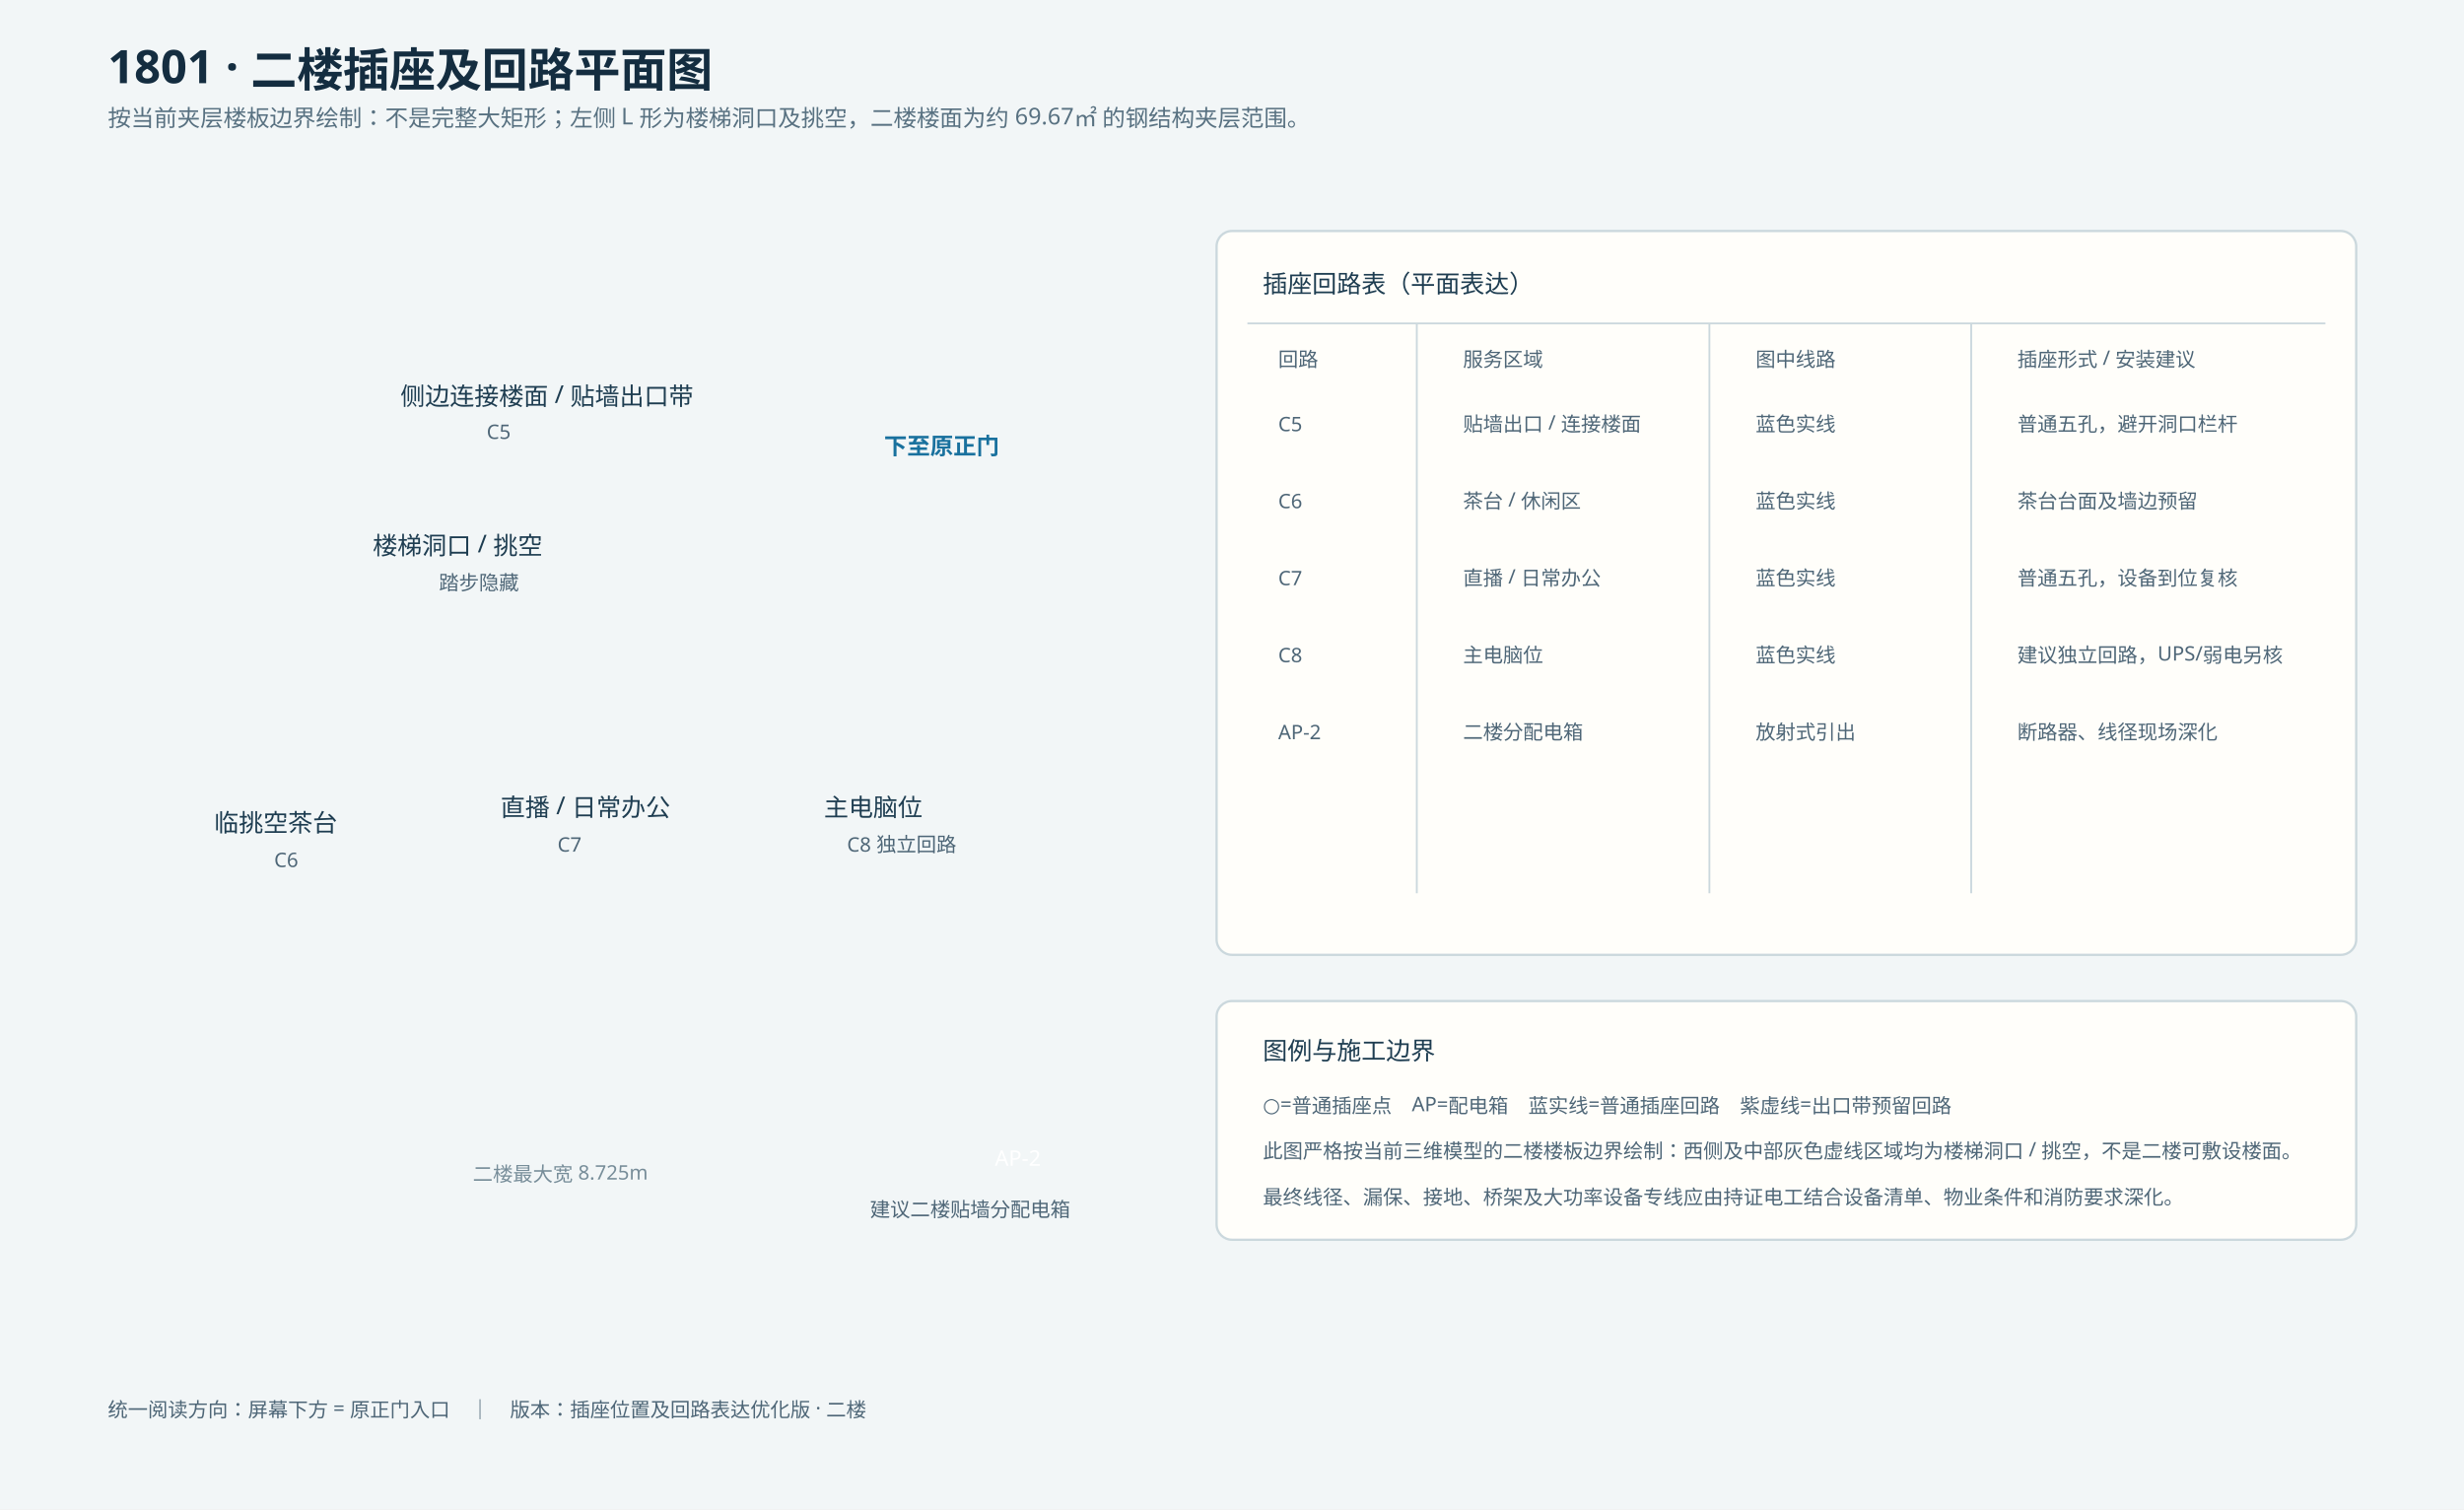
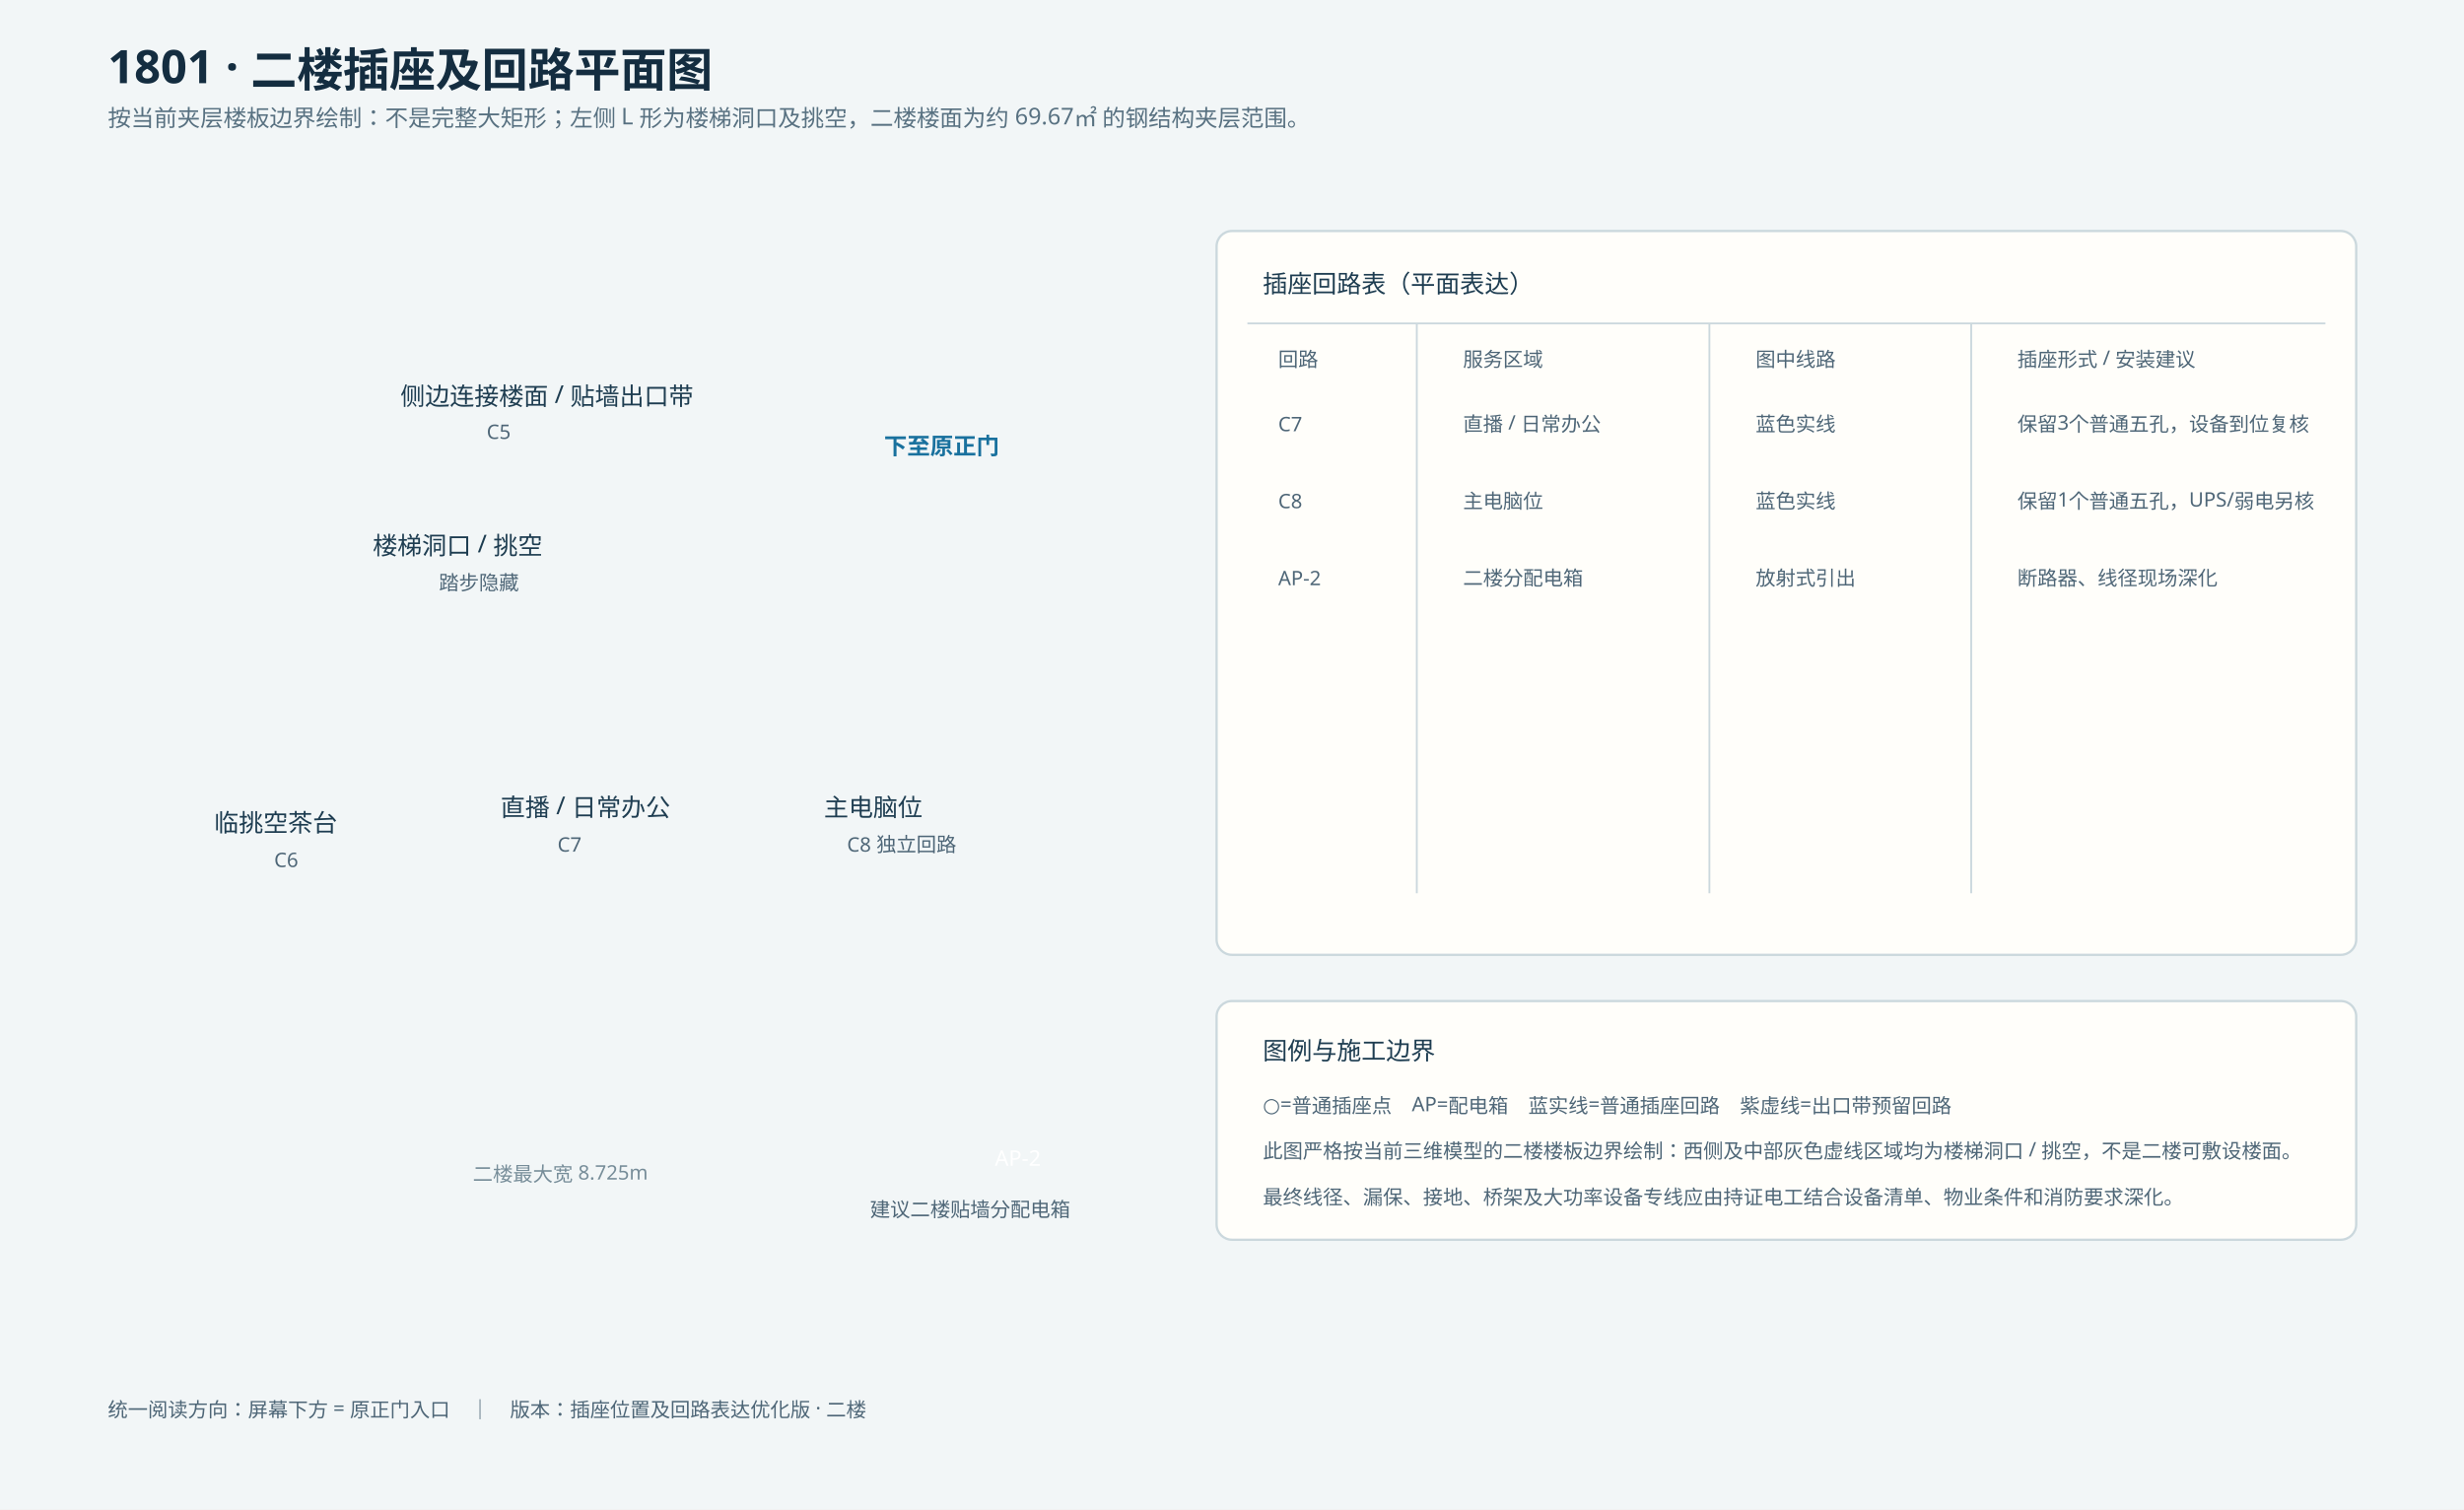
<svg xmlns="http://www.w3.org/2000/svg" width="1600" height="980" viewBox="0 0 1600 980">
  <style>
 .t{font:600 30px 'Microsoft YaHei',sans-serif;fill:#142d40}.st{font:15px 'Microsoft YaHei',sans-serif;fill:#587181}.tx{font:16px 'Microsoft YaHei',sans-serif;fill:#1e3d51}.sm{font:13px 'Microsoft YaHei',sans-serif;fill:#4e6677}.wall{fill:#fbfaf6;stroke:#26363e;stroke-width:7;stroke-linejoin:round}.part{fill:#f2f6f5;stroke:#80939d;stroke-width:1.5}.void{fill:#e5ecef;stroke:#6c7f8a;stroke-width:2;stroke-dasharray:9 7}.wire{fill:none;stroke:#116eaa;stroke-width:3.5;stroke-linecap:round;stroke-linejoin:round}.wire2{fill:none;stroke:#734f9e;stroke-width:3.5;stroke-linecap:round;stroke-linejoin:round;stroke-dasharray:9 7}.out{fill:#fff;stroke:#c9312b;stroke-width:2.5}.db{fill:#224b67;stroke:#fff;stroke-width:2}.dim{stroke:#9fb0b8;stroke-width:1.3;fill:none}.dimt{font:13px 'Microsoft YaHei',sans-serif;fill:#778d99}.box{fill:#fffefa;stroke:#cbd8dd;stroke-width:1.5}.drawing{transform:rotate(180deg);transform-origin:390px 464px}.drawing text{transform:rotate(180deg);transform-box:fill-box;transform-origin:center}.entry{font:600 15px 'Microsoft YaHei',sans-serif;fill:#19719e}
</style>
  <rect width="1600" height="980" fill="#f2f6f7" />
  <text class="t" x="70" y="54">1801 · 二楼插座及回路平面图</text>
  <text class="st" x="70" y="82">按当前夹层楼板边界绘制：不是完整大矩形；左侧 L 形为楼梯洞口及挑空，二楼楼面为约 69.67㎡ 的钢结构夹层范围。</text>
  <g class="drawing">
    <path class="wall" d="M625 207L625 212L660 212L660 207L695 207L695 720L85 720L85 311L563 311L563 212L85 212L85 207L625 207Z" />
    <rect class="part" x="100" y="225" width="454" height="77" />
    <text class="tx" x="260" y="263">侧边连接楼面 / 贴墙出口带</text>
    <text class="sm" x="316" y="285">C5</text>
    <rect class="void" x="100" y="315" width="463" height="96" />
    <text class="tx" x="242" y="360">楼梯洞口 / 挑空</text>
    <text class="sm" x="285" y="383">踏步隐藏</text>
    <rect class="part" x="100" y="425" width="170" height="280" />
    <text class="tx" x="139" y="540">临挑空茶台</text>
    <text class="sm" x="178" y="563">C6</text>
    <rect class="part" x="285" y="425" width="194" height="280" />
    <text class="tx" x="325" y="530">直播 / 日常办公</text>
    <text class="sm" x="362" y="553">C7</text>
    <rect class="part" x="494" y="425" width="186" height="280" />
    <text class="tx" x="535" y="530">主电脑位</text>
    <text class="sm" x="550" y="553">C8 独立回路</text>
    <path class="dim" d="M85 748H695M85 740V758M695 740V758" />
    <text class="dimt" x="307" y="767">二楼最大宽 8.725m</text>
    <path class="dim" d="M715 720V207M707 720H723M707 207H723" />
    <text class="dimt" transform="translate(735 530) rotate(-90)">二楼最大进深 9.400m</text>
    <rect class="db" x="635" y="735" width="55" height="32" rx="3" />
    <text x="646" y="757" fill="#fff" font-family="Microsoft YaHei" font-size="14">AP-2</text>
    <text class="sm" x="565" y="790">建议二楼贴墙分配电箱</text>
-     <path class="wire" d="M663 735V680H585V498M663 680H386V500M663 680H190V500M663 680V258" />
-     <path class="wire2" d="M663 680H645V260" />
+     <path class="wire" d="M663 735V680H585V498M663 680H386V500" />
    <g class="out">
-       <g transform="translate(140 228)">
-         <circle r="9" />
-         <path d="M-4-3V4M4-3V4" />
-       </g>
-       <g transform="translate(250 228)">
-         <circle r="9" />
-         <path d="M-4-3V4M4-3V4" />
-       </g>
-       <g transform="translate(360 228)">
-         <circle r="9" />
-         <path d="M-4-3V4M4-3V4" />
-       </g>
-       <g transform="translate(470 228)">
-         <circle r="9" />
-         <path d="M-4-3V4M4-3V4" />
-       </g>
-       <g transform="translate(585 228)">
-         <circle r="9" />
-         <path d="M-4-3V4M4-3V4" />
-       </g>
-       <g transform="translate(675 280)">
-         <circle r="9" />
-         <path d="M-4-3V4M4-3V4" />
-       </g>
-     </g>
-     <g class="out">
-       <g transform="translate(120 450)">
-         <circle r="9" />
-         <path d="M-4-3V4M4-3V4" />
-       </g>
-       <g transform="translate(120 550)">
-         <circle r="9" />
-         <path d="M-4-3V4M4-3V4" />
-       </g>
-       <g transform="translate(120 665)">
-         <circle r="9" />
-         <path d="M-4-3V4M4-3V4" />
-       </g>
      <g transform="translate(250 690)">
-         <circle r="9" />
-         <path d="M-4-3V4M4-3V4" />
-       </g>
-       <g transform="translate(300 450)">
-         <circle r="9" />
-         <path d="M-4-3V4M4-3V4" />
-       </g>
-       <g transform="translate(385 450)">
-         <circle r="9" />
-         <path d="M-4-3V4M4-3V4" />
-       </g>
-       <g transform="translate(460 550)">
        <circle r="9" />
        <path d="M-4-3V4M4-3V4" />
      </g>
      <g transform="translate(385 690)">
        <circle r="9" />
        <path d="M-4-3V4M4-3V4" />
      </g>
-       <g transform="translate(515 450)">
-         <circle r="9" />
-         <path d="M-4-3V4M4-3V4" />
-       </g>
-       <g transform="translate(595 450)">
+       <g transform="translate(595 690)">
        <circle r="9" />
        <path d="M-4-3V4M4-3V4" />
      </g>
      <g transform="translate(665 550)">
-         <circle r="9" />
-         <path d="M-4-3V4M4-3V4" />
-       </g>
-       <g transform="translate(595 690)">
        <circle r="9" />
        <path d="M-4-3V4M4-3V4" />
      </g>
    </g>
    <path d="M563 304V280M553 293L563 280L573 293" fill="none" stroke="#19719e" stroke-width="2.5" />
    <text class="entry" x="574" y="295">下至原正门</text>
  </g>
  <rect class="box" x="790" y="150" width="740" height="470" rx="10" />
  <text class="tx" x="820" y="190">插座回路表（平面表达）</text>
  <path d="M810 210H1510M920 210V580M1110 210V580M1280 210V580" stroke="#cbd8dd" stroke-width="1.2" />
  <text class="sm" x="830" y="238">回路</text>
  <text class="sm" x="950" y="238">服务区域</text>
  <text class="sm" x="1140" y="238">图中线路</text>
  <text class="sm" x="1310" y="238">插座形式 / 安装建议</text>
  <g class="sm">
-     <text x="830" y="280">C5</text>
-     <text x="950" y="280">贴墙出口 / 连接楼面</text>
+     <text x="830" y="280">C7</text>
+     <text x="950" y="280">直播 / 日常办公</text>
    <text x="1140" y="280">蓝色实线</text>
-     <text x="1310" y="280">普通五孔，避开洞口栏杆</text>
-     <text x="830" y="330">C6</text>
-     <text x="950" y="330">茶台 / 休闲区</text>
+     <text x="1310" y="280">保留3个普通五孔，设备到位复核</text>
+     <text x="830" y="330">C8</text>
+     <text x="950" y="330">主电脑位</text>
    <text x="1140" y="330">蓝色实线</text>
-     <text x="1310" y="330">茶台台面及墙边预留</text>
-     <text x="830" y="380">C7</text>
-     <text x="950" y="380">直播 / 日常办公</text>
-     <text x="1140" y="380">蓝色实线</text>
-     <text x="1310" y="380">普通五孔，设备到位复核</text>
-     <text x="830" y="430">C8</text>
-     <text x="950" y="430">主电脑位</text>
-     <text x="1140" y="430">蓝色实线</text>
-     <text x="1310" y="430">建议独立回路，UPS/弱电另核</text>
-     <text x="830" y="480">AP-2</text>
-     <text x="950" y="480">二楼分配电箱</text>
-     <text x="1140" y="480">放射式引出</text>
-     <text x="1310" y="480">断路器、线径现场深化</text>
+     <text x="1310" y="330">保留1个普通五孔，UPS/弱电另核</text>
+     <text x="830" y="380">AP-2</text>
+     <text x="950" y="380">二楼分配电箱</text>
+     <text x="1140" y="380">放射式引出</text>
+     <text x="1310" y="380">断路器、线径现场深化</text>
  </g>
  <rect class="box" x="790" y="650" width="740" height="155" rx="10" />
  <text class="tx" x="820" y="688">图例与施工边界</text>
  <g class="sm">
    <text x="820" y="722">○=普通插座点　AP=配电箱　蓝实线=普通插座回路　紫虚线=出口带预留回路</text>
    <text x="820" y="752">此图严格按当前三维模型的二楼楼板边界绘制：西侧及中部灰色虚线区域均为楼梯洞口 / 挑空，不是二楼可敷设楼面。</text>
    <text x="820" y="782">最终线径、漏保、接地、桥架及大功率设备专线应由持证电工结合设备清单、物业条件和消防要求深化。</text>
  </g>
  <text class="sm" x="70" y="920">统一阅读方向：屏幕下方 = 原正门入口　｜　版本：插座位置及回路表达优化版 · 二楼</text>
</svg>
